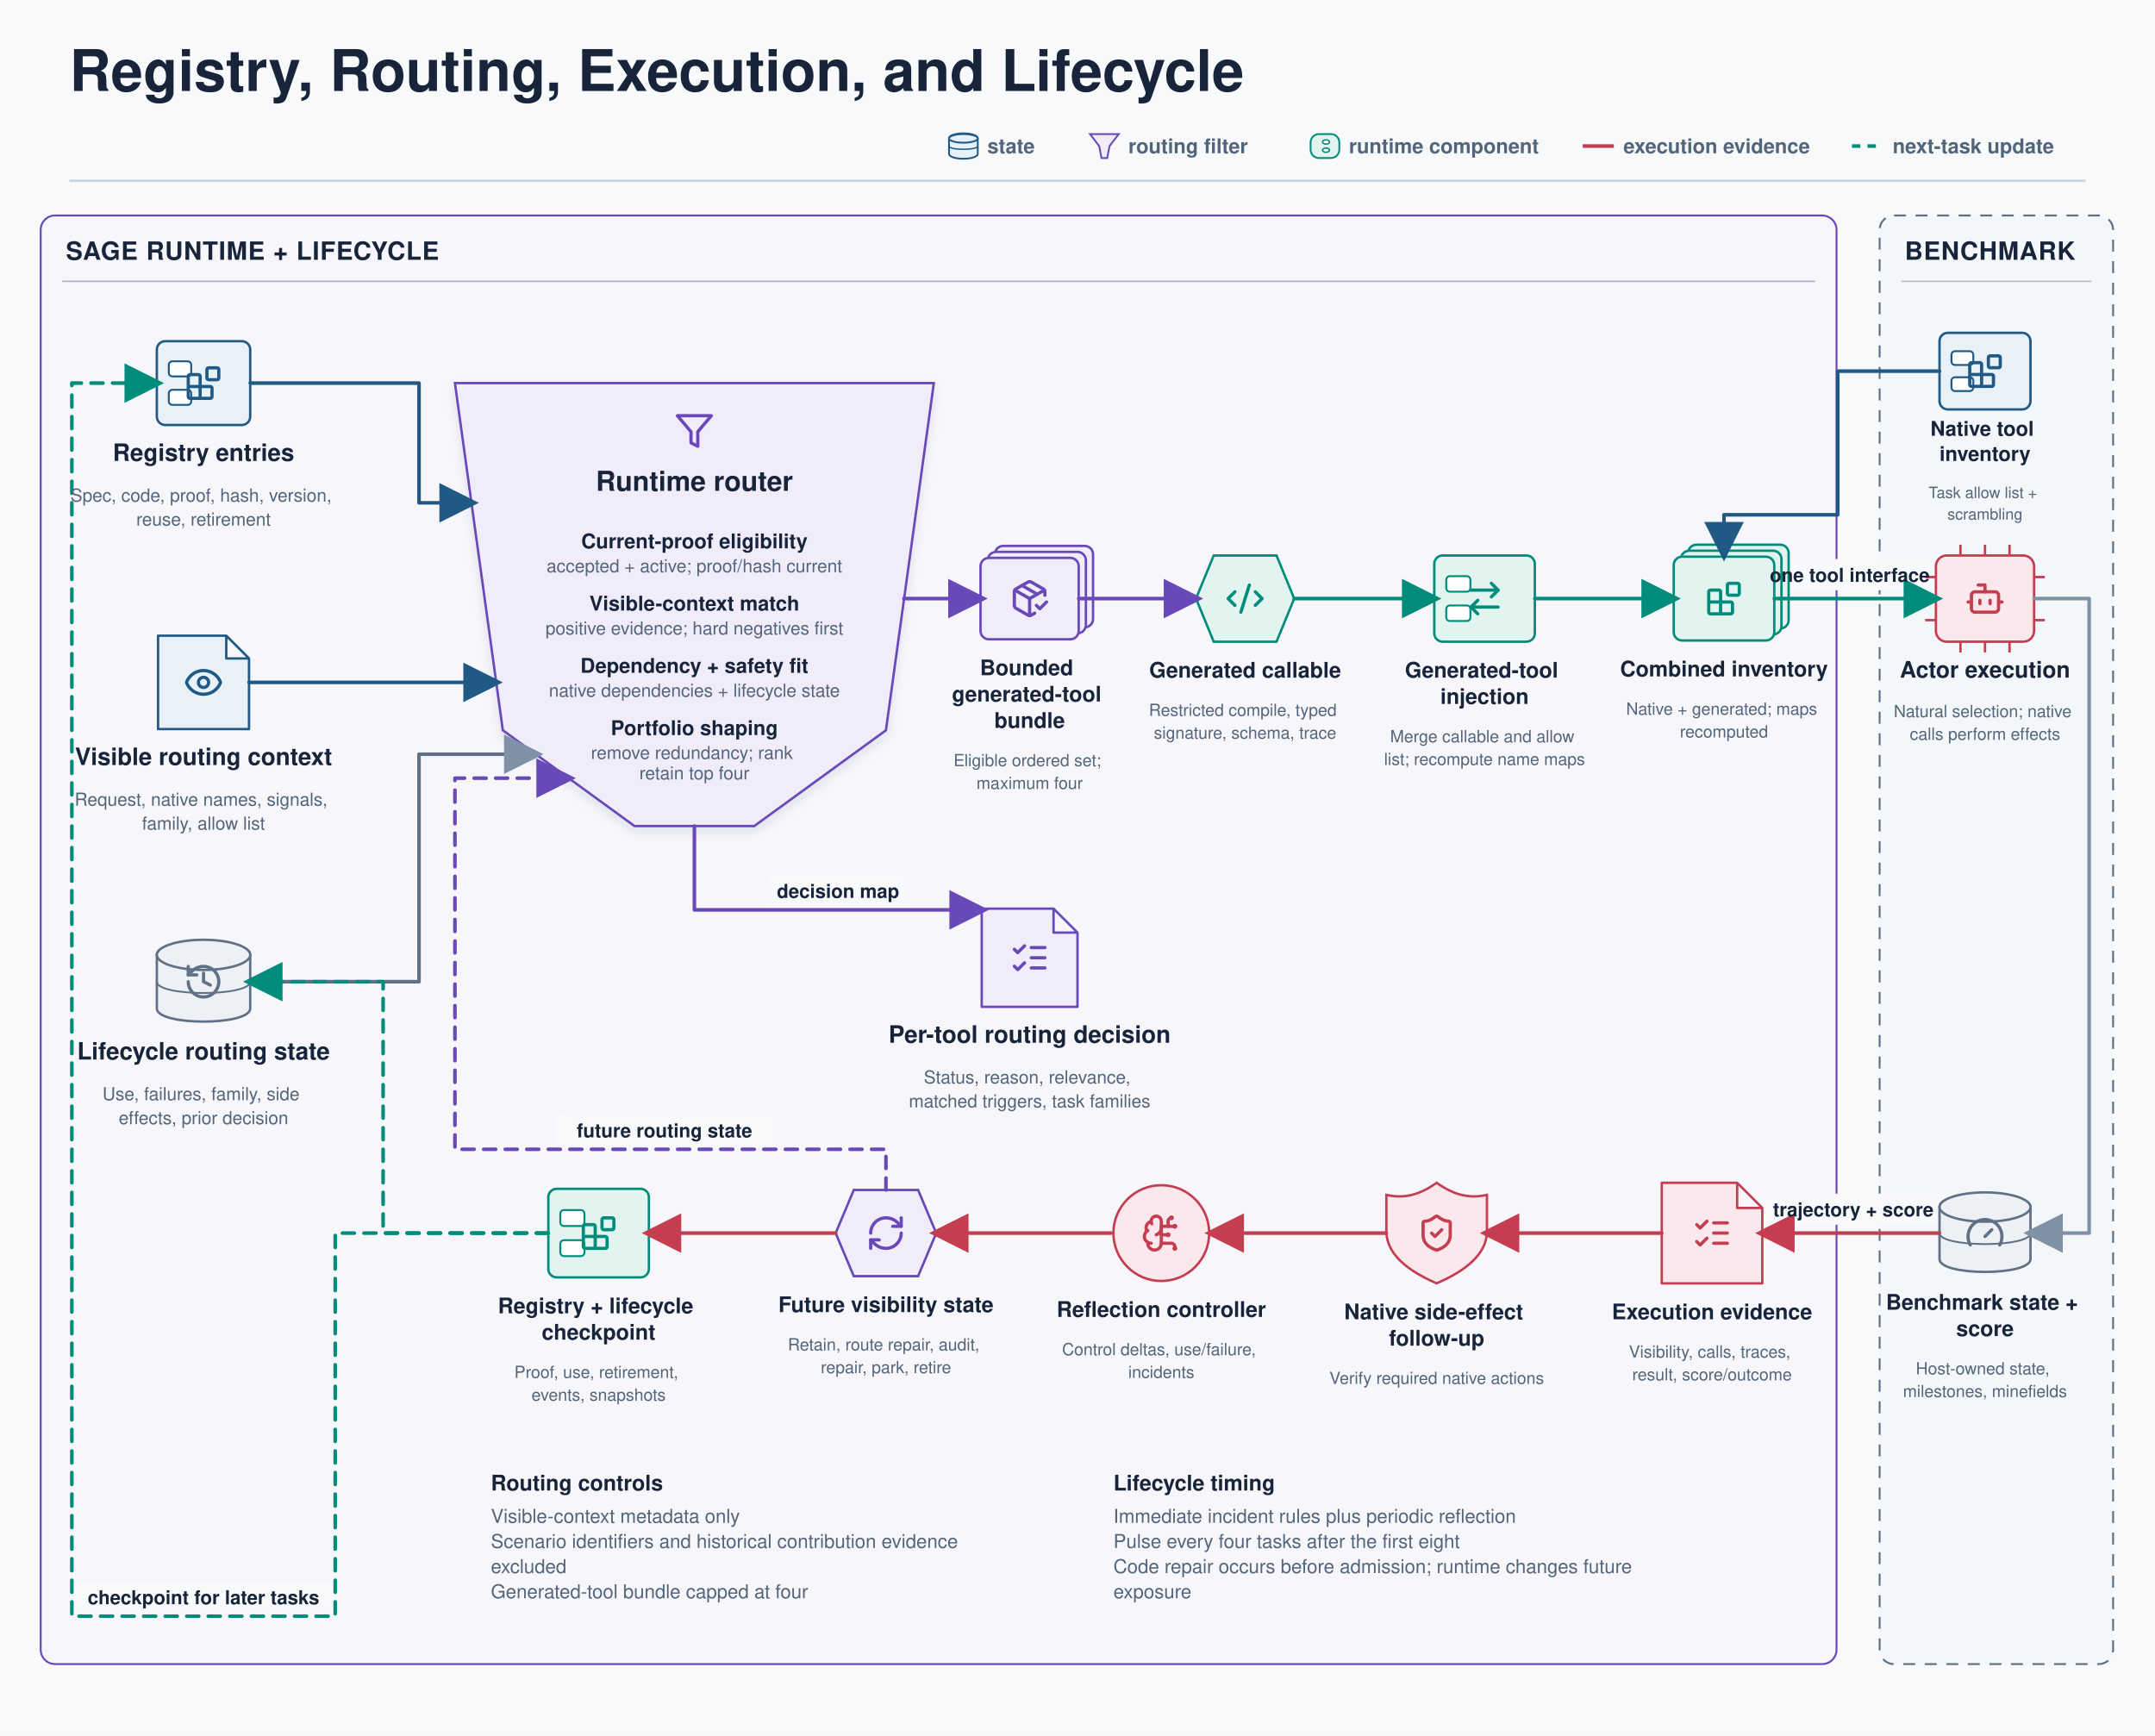
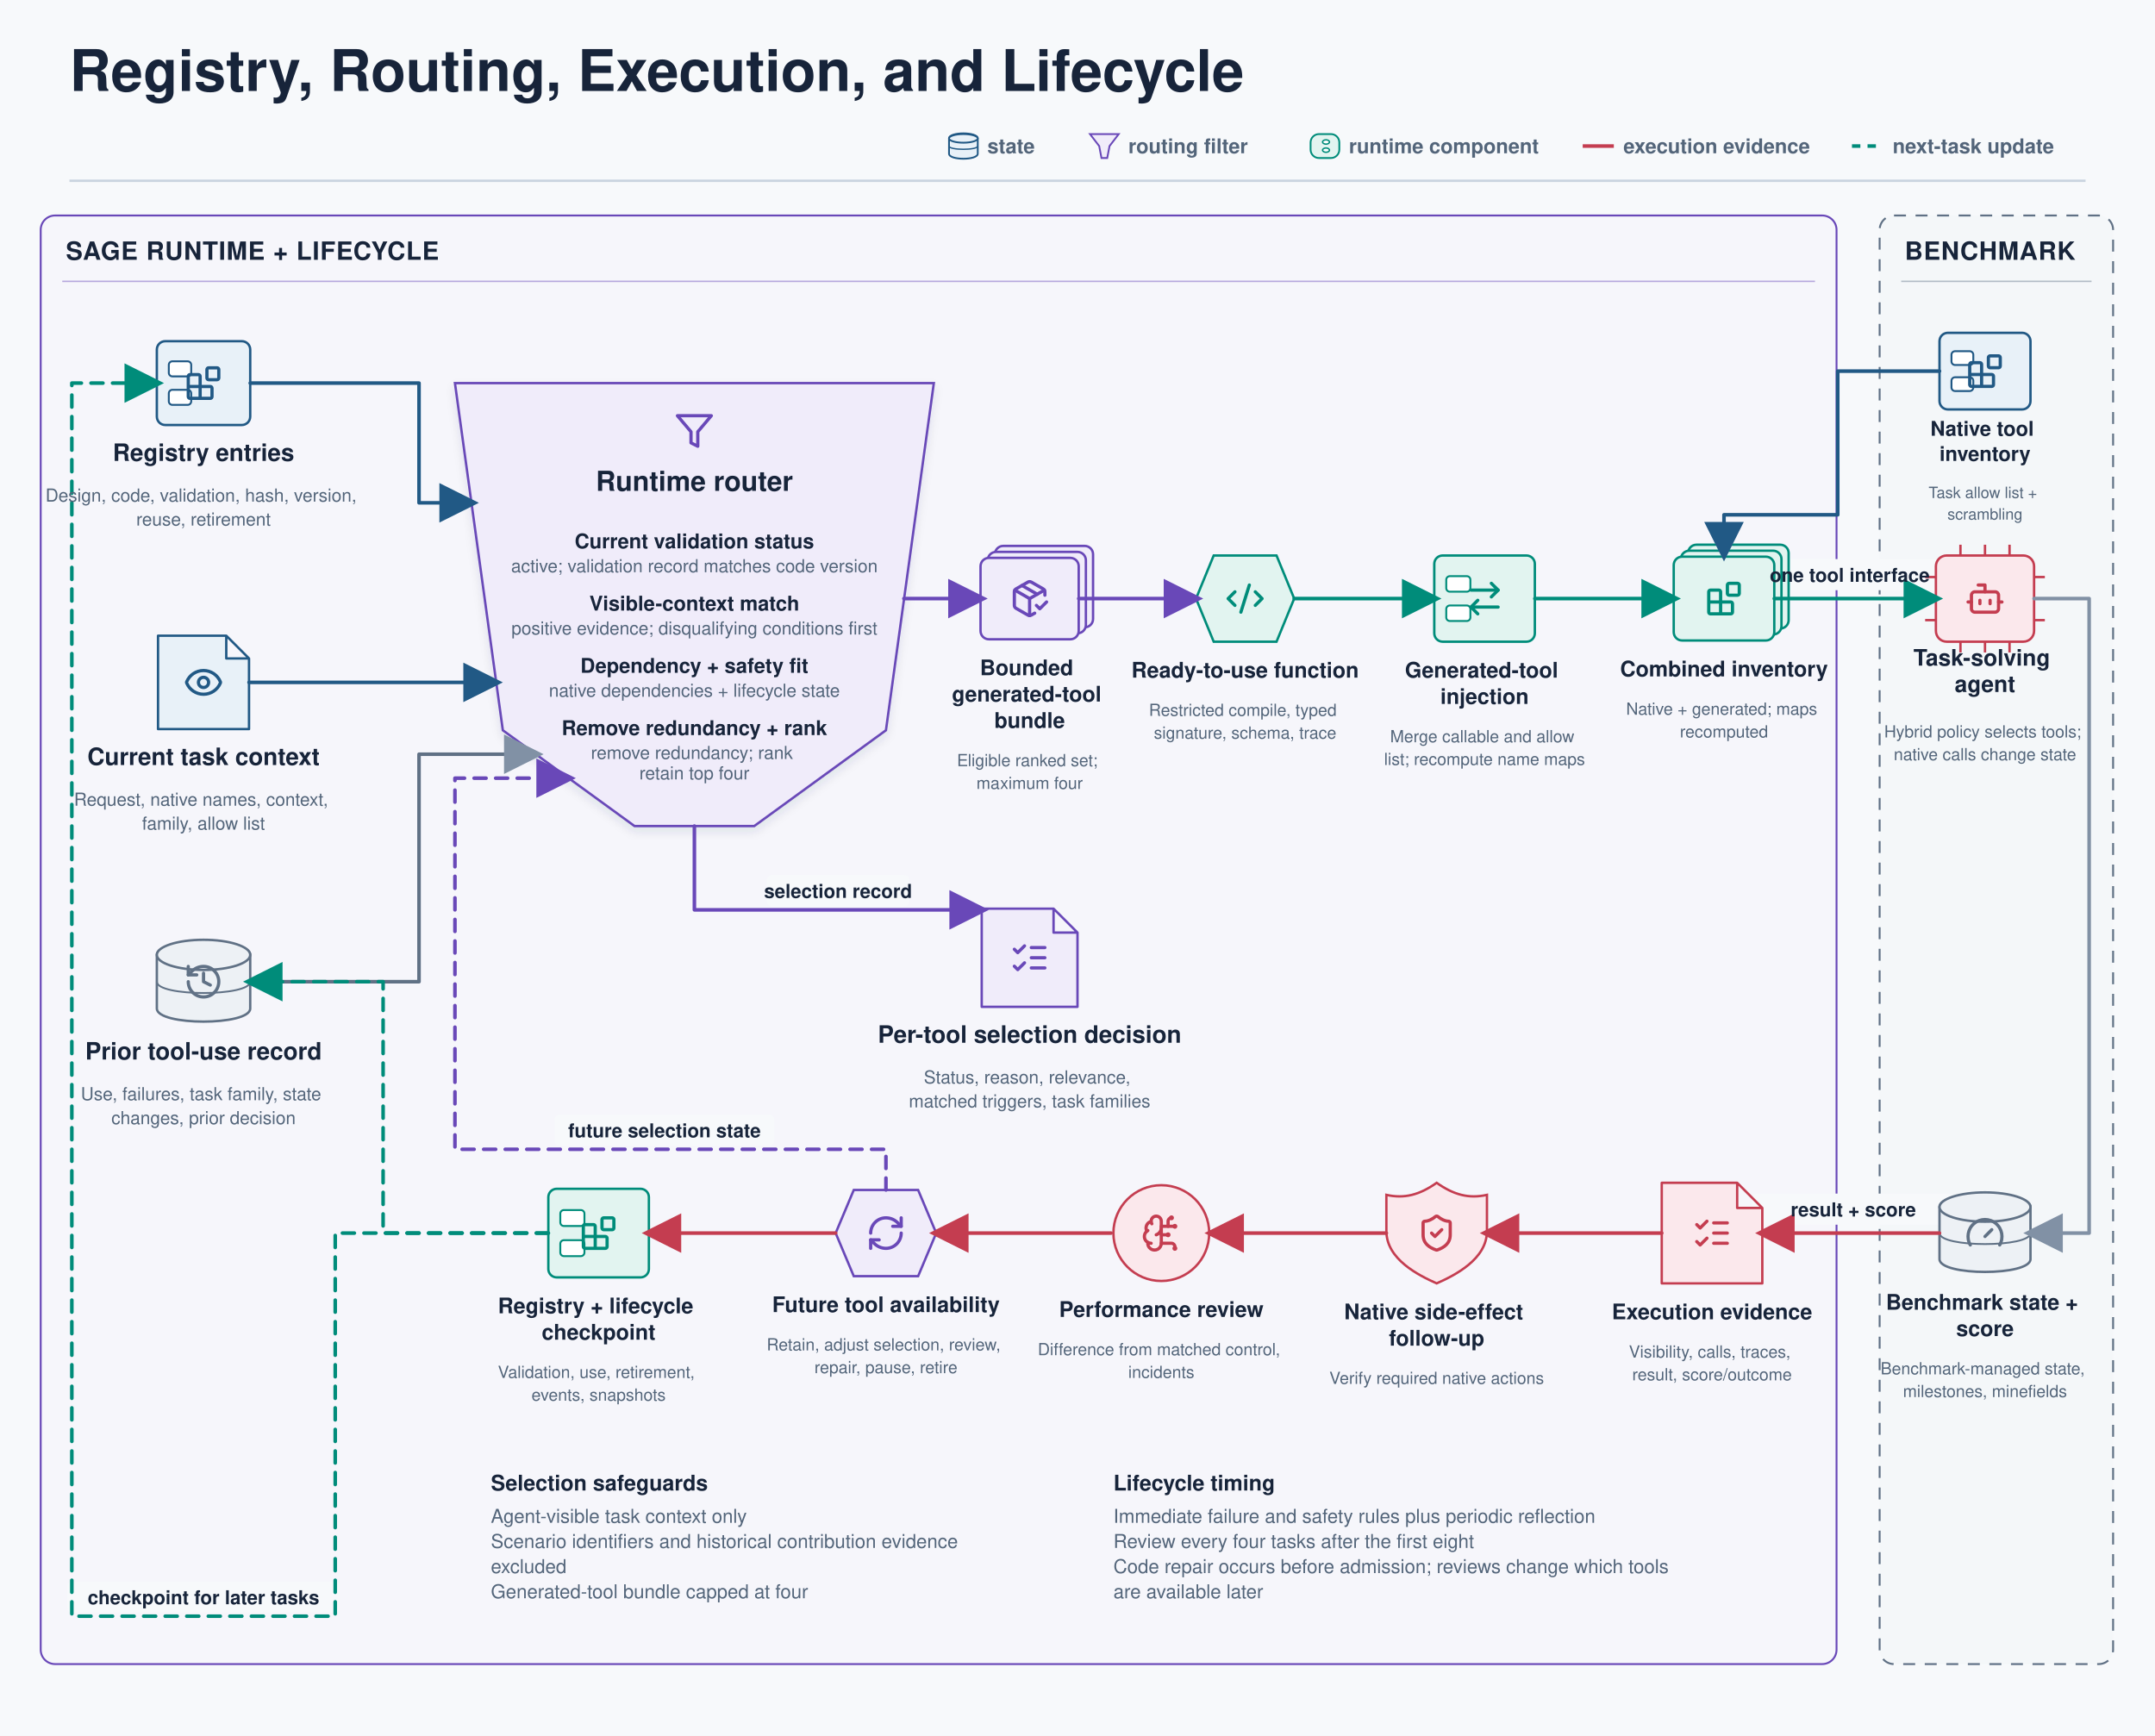
<svg xmlns="http://www.w3.org/2000/svg" width="1800" height="1450" viewBox="0 0 1800 1450" role="img" aria-labelledby="svg-title svg-desc">
  <style>
      text { font-family: "Helvetica Neue", Helvetica, Arial, sans-serif; letter-spacing: 0; fill: #17243A; }
      .figure-title { font-size: 48px; font-weight: 700; }
      .legend { font-size: 17px; font-weight: 600; fill: #53657A; }
      .boundary-label { font-size: 21px; font-weight: 700; letter-spacing: 0.6px; }
      .node-title { font-size: 23px; font-weight: 700; }
      .node-subtitle { font-size: 17px; font-weight: 400; fill: #53657A; }
      .eyebrow { font-size: 15px; font-weight: 700; letter-spacing: 0.5px; }
      .edge-label { font-size: 16px; font-weight: 700; }
      .annotation-title { font-size: 18px; font-weight: 700; }
      .annotation { font-size: 16px; font-weight: 400; fill: #53657A; }
      .router-stage { font-size: 17px; font-weight: 700; }
      .router-detail { font-size: 15px; font-weight: 400; fill: #53657A; }
    </style>
  <defs>
    <filter id="shadow" x="-15%" y="-15%" width="130%" height="145%">
      <feDropShadow dx="0" dy="4" stdDeviation="4" flood-color="#24364F" flood-opacity="0.10" />
    </filter>
    <marker id="arrow-gray" markerWidth="11" markerHeight="11" refX="9" refY="5.5" orient="auto">
      <path d="M0,0 L11,5.5 L0,11 Z" fill="#8191A5" />
    </marker>
    <marker id="arrow-navy" markerWidth="11" markerHeight="11" refX="9" refY="5.5" orient="auto">
      <path d="M0,0 L11,5.5 L0,11 Z" fill="#215985" />
    </marker>
    <marker id="arrow-teal" markerWidth="11" markerHeight="11" refX="9" refY="5.5" orient="auto">
      <path d="M0,0 L11,5.5 L0,11 Z" fill="#008C7A" />
    </marker>
    <marker id="arrow-violet" markerWidth="11" markerHeight="11" refX="9" refY="5.5" orient="auto">
      <path d="M0,0 L11,5.5 L0,11 Z" fill="#6948B8" />
    </marker>
    <marker id="arrow-amber" markerWidth="11" markerHeight="11" refX="9" refY="5.5" orient="auto">
      <path d="M0,0 L11,5.5 L0,11 Z" fill="#B96A00" />
    </marker>
    <marker id="arrow-red" markerWidth="11" markerHeight="11" refX="9" refY="5.5" orient="auto">
      <path d="M0,0 L11,5.5 L0,11 Z" fill="#C43D50" />
    </marker>
  </defs>
  <rect x="0" y="0" width="1800" height="1450" rx="0" fill="#F7F9FB" stroke="none" stroke-width="1.5" />
  <rect x="34" y="180" width="1500" height="1210" rx="12" fill="#F0ECFA" stroke="#6948B8" stroke-width="1.6" fill-opacity="0.2" />
  <line x1="52" y1="235" x2="1516" y2="235" stroke="#6948B8" stroke-width="1.2" opacity="0.45" />
  <rect x="1570" y="180" width="195" height="1210" rx="12" fill="#EDF1F5" stroke="#607185" stroke-width="1.6" stroke-dasharray="10 8" fill-opacity="0.28" />
  <line x1="1588" y1="235" x2="1747" y2="235" stroke="#607185" stroke-width="1.2" opacity="0.45" />
  <rect x="1463.786" y="467" width="162.429" height="26" rx="4" fill="#F7F9FB" stroke="none" stroke-width="1.5" />
  <rect x="1463.722" y="997" width="168.556" height="26" rx="4" fill="#F7F9FB" stroke="none" stroke-width="1.5" />
  <rect x="640.645" y="731" width="118.71" height="26" rx="4" fill="#F7F9FB" stroke="none" stroke-width="1.5" />
  <rect x="463.27" y="931" width="183.46" height="26" rx="4" fill="#F7F9FB" stroke="none" stroke-width="1.5" />
  <rect x="56.08" y="1321" width="227.841" height="26" rx="4" fill="#F7F9FB" stroke="none" stroke-width="1.5" />
  <rect x="131" y="285" width="78" height="70" rx="7" fill="#E8F1F8" stroke="#215985" stroke-width="2" />
  <rect x="141" y="301.8" width="18.72" height="12.6" rx="3" fill="#FFFFFF" stroke="#215985" stroke-width="1.6" />
  <rect x="141" y="325.6" width="18.72" height="12.6" rx="3" fill="#FFFFFF" stroke="#215985" stroke-width="1.6" />
  <path d="M132,531 H189 L208,550 V609 H132 Z M189,531 V550 H208" fill="#E8F1F8" stroke="#215985" stroke-width="2" stroke-linejoin="round" />
  <path d="M131,797.6 C131,783 209,783 209,797.6 V842.4 C209,857 131,857 131,842.4 Z" fill="#EDF1F5" stroke="#607185" stroke-width="2" />
  <ellipse cx="170" cy="797.6" rx="39" ry="12.6" fill="#EDF1F5" stroke="#607185" stroke-width="2" />
  <path d="M131,820 C131,832.6 209,832.6 209,820" fill="none" stroke="#607185" stroke-width="1.5" />
  <polygon points="380,320 780,320 740,610 630,690 530,690 420,610" fill="#F0ECFA" stroke="#6948B8" stroke-width="2" filter="url(#shadow)" />
  <path d="M820,759 H880 L900,779 V841 H820 Z M880,759 V779 H900" fill="#F0ECFA" stroke="#6948B8" stroke-width="2" stroke-linejoin="round" />
  <rect x="831" y="456" width="82" height="68" rx="7" fill="#F0ECFA" stroke="#6948B8" stroke-width="2" />
  <rect x="825" y="461" width="82" height="68" rx="7" fill="#F0ECFA" stroke="#6948B8" stroke-width="2" />
  <rect x="819" y="466" width="82" height="68" rx="7" fill="#F0ECFA" stroke="#6948B8" stroke-width="2" />
  <polygon points="1013.76,464 1066.24,464 1081,500 1066.24,536 1013.76,536 999,500" fill="#E2F4F0" stroke="#008C7A" stroke-width="2" />
  <rect x="1198" y="464" width="84" height="72" rx="7" fill="#E2F4F0" stroke="#008C7A" stroke-width="2" />
  <rect x="1208" y="481.28" width="20.16" height="12.96" rx="3" fill="#FFFFFF" stroke="#008C7A" stroke-width="1.6" />
  <rect x="1208" y="505.76" width="20.16" height="12.96" rx="3" fill="#FFFFFF" stroke="#008C7A" stroke-width="1.6" />
  <rect x="1410" y="455" width="84" height="70" rx="7" fill="#E2F4F0" stroke="#008C7A" stroke-width="2" />
  <rect x="1404" y="460" width="84" height="70" rx="7" fill="#E2F4F0" stroke="#008C7A" stroke-width="2" />
  <rect x="1398" y="465" width="84" height="70" rx="7" fill="#E2F4F0" stroke="#008C7A" stroke-width="2" />
  <rect x="1620" y="278" width="76" height="64" rx="7" fill="#E8F1F8" stroke="#215985" stroke-width="2" />
  <rect x="1630" y="293.36" width="18.24" height="11.52" rx="3" fill="#FFFFFF" stroke="#215985" stroke-width="1.6" />
  <rect x="1630" y="315.12" width="18.24" height="11.52" rx="3" fill="#FFFFFF" stroke="#215985" stroke-width="1.6" />
  <g fill="none" stroke="#C43D50" stroke-width="2">
    <rect x="1617" y="464" width="82" height="72" rx="9" fill="#FBE8EC" stroke="#C43D50" stroke-width="2" />
    <line x1="1608" y1="482" x2="1617" y2="482" />
    <line x1="1699" y1="482" x2="1708" y2="482" />
    <line x1="1637.5" y1="455" x2="1637.5" y2="464" />
    <line x1="1637.5" y1="536" x2="1637.5" y2="545" />
    <line x1="1608" y1="500" x2="1617" y2="500" />
    <line x1="1699" y1="500" x2="1708" y2="500" />
    <line x1="1658" y1="455" x2="1658" y2="464" />
    <line x1="1658" y1="536" x2="1658" y2="545" />
    <line x1="1608" y1="518" x2="1617" y2="518" />
    <line x1="1699" y1="518" x2="1708" y2="518" />
    <line x1="1678.5" y1="455" x2="1678.5" y2="464" />
    <line x1="1678.5" y1="536" x2="1678.5" y2="545" />
  </g>
  <path d="M1620,1008.24 C1620,994 1696,994 1696,1008.24 V1051.76 C1696,1066 1620,1066 1620,1051.76 Z" fill="#EDF1F5" stroke="#607185" stroke-width="2" />
  <ellipse cx="1658" cy="1008.24" rx="38" ry="12.24" fill="#EDF1F5" stroke="#607185" stroke-width="2" />
  <path d="M1620,1030 C1620,1042.24 1696,1042.24 1696,1030" fill="none" stroke="#607185" stroke-width="1.5" />
  <path d="M1388,988 H1451 L1472,1009 V1072 H1388 Z M1451,988 V1009 H1472" fill="#FBE8EC" stroke="#C43D50" stroke-width="2" stroke-linejoin="round" />
  <path d="M1200,988 C1214.28,998.08 1226.88,1001.44 1242,998.08 V1028.32 C1242,1051.84 1215.12,1065.28 1200,1072 C1184.88,1065.28 1158,1051.84 1158,1028.32 V998.08 C1173.12,1001.44 1185.72,998.08 1200,988 Z" fill="#FBE8EC" stroke="#C43D50" stroke-width="2" />
  <circle cx="970" cy="1030" r="40" fill="#FBE8EC" stroke="#C43D50" stroke-width="2" />
  <polygon points="713.12,994 766.88,994 782,1030 766.88,1066 713.12,1066 698,1030" fill="#F0ECFA" stroke="#6948B8" stroke-width="2" />
  <rect x="458" y="993" width="84" height="74" rx="7" fill="#E2F4F0" stroke="#008C7A" stroke-width="2" />
  <rect x="468" y="1010.76" width="20.16" height="13.32" rx="3" fill="#FFFFFF" stroke="#008C7A" stroke-width="1.6" />
  <rect x="468" y="1035.92" width="20.16" height="13.32" rx="3" fill="#FFFFFF" stroke="#008C7A" stroke-width="1.6" />
  <path d="M209 320 H350 V420 H394" fill="none" stroke="#215985" stroke-width="3" stroke-linecap="round" stroke-linejoin="round" marker-end="url(#arrow-navy)" />
  <path d="M208 570 H414" fill="none" stroke="#215985" stroke-width="3" stroke-linecap="round" stroke-linejoin="round" marker-end="url(#arrow-navy)" />
  <path d="M209 820 H350 V630 H448" fill="none" stroke="#607185" stroke-width="3" stroke-linecap="round" stroke-linejoin="round" marker-end="url(#arrow-gray)" />
  <path d="M755 500 H819" fill="none" stroke="#6948B8" stroke-width="3" stroke-linecap="round" stroke-linejoin="round" marker-end="url(#arrow-violet)" />
  <path d="M901 500 H999" fill="none" stroke="#6948B8" stroke-width="3" stroke-linecap="round" stroke-linejoin="round" marker-end="url(#arrow-violet)" />
  <path d="M1081 500 H1198" fill="none" stroke="#008C7A" stroke-width="3" stroke-linecap="round" stroke-linejoin="round" marker-end="url(#arrow-teal)" />
  <path d="M1282 500 H1398" fill="none" stroke="#008C7A" stroke-width="3" stroke-linecap="round" stroke-linejoin="round" marker-end="url(#arrow-teal)" />
  <path d="M1620 310 H1535 V430 H1440 V463" fill="none" stroke="#215985" stroke-width="3" stroke-linecap="round" stroke-linejoin="round" marker-end="url(#arrow-navy)" />
  <path d="M1482 500 H1617" fill="none" stroke="#008C7A" stroke-width="3" stroke-linecap="round" stroke-linejoin="round" marker-end="url(#arrow-teal)" />
  <path d="M1699 500 H1745 V1030 H1696" fill="none" stroke="#8191A5" stroke-width="3" stroke-linecap="round" stroke-linejoin="round" marker-end="url(#arrow-gray)" />
  <path d="M1620 1030 H1472" fill="none" stroke="#C43D50" stroke-width="3" stroke-linecap="round" stroke-linejoin="round" marker-end="url(#arrow-red)" />
  <path d="M1388 1030 H1242" fill="none" stroke="#C43D50" stroke-width="3" stroke-linecap="round" stroke-linejoin="round" marker-end="url(#arrow-red)" />
  <path d="M1158 1030 H1012" fill="none" stroke="#C43D50" stroke-width="3" stroke-linecap="round" stroke-linejoin="round" marker-end="url(#arrow-red)" />
  <path d="M928 1030 H782" fill="none" stroke="#C43D50" stroke-width="3" stroke-linecap="round" stroke-linejoin="round" marker-end="url(#arrow-red)" />
  <path d="M698 1030 H542" fill="none" stroke="#C43D50" stroke-width="3" stroke-linecap="round" stroke-linejoin="round" marker-end="url(#arrow-red)" />
  <path d="M580 690 V760 H820" fill="none" stroke="#6948B8" stroke-width="3" stroke-linecap="round" stroke-linejoin="round" marker-end="url(#arrow-violet)" />
  <path d="M740 994 V960 H380 V650 H475" fill="none" stroke="#6948B8" stroke-width="3" stroke-linecap="round" stroke-linejoin="round" stroke-dasharray="10 8" marker-end="url(#arrow-violet)" />
  <path d="M458 1030 H320 V820 H209" fill="none" stroke="#008C7A" stroke-width="3" stroke-linecap="round" stroke-linejoin="round" stroke-dasharray="10 8" marker-end="url(#arrow-teal)" />
  <path d="M458 1030 H280 V1350 H60 V320 H131" fill="none" stroke="#008C7A" stroke-width="3" stroke-linecap="round" stroke-linejoin="round" stroke-dasharray="10 8" marker-end="url(#arrow-teal)" />
  <text class="figure-title" x="58" y="76">Registry, Routing, Execution, and Lifecycle</text>
  <path d="M792.685,115.6 C792.685,110 816.685,110 816.685,115.6 V128.4 C816.685,134 792.685,134 792.685,128.4 Z" fill="#E8F1F8" stroke="#215985" stroke-width="1.5" />
  <ellipse cx="804.685" cy="115.6" rx="12" ry="3.6" fill="#E8F1F8" stroke="#215985" stroke-width="1.5" />
  <path d="M792.685,122 C792.685,125.6 816.685,125.6 816.685,122" fill="none" stroke="#215985" stroke-width="1.125" />
  <text class="legend" x="824.685" y="128">state</text>
  <polygon points="910.432,112 934.432,112 926.752,122 924.832,132 920.032,132 918.112,122" fill="#F0ECFA" stroke="#6948B8" stroke-width="1.5" />
  <text class="legend" x="942.432" y="128">routing filter</text>
  <rect x="1094.688" y="112" width="24" height="20" rx="7" fill="#E2F4F0" stroke="#008C7A" stroke-width="1.5" />
  <rect x="1104.688" y="116.8" width="5.76" height="3.6" rx="3" fill="#FFFFFF" stroke="#008C7A" stroke-width="1.2" />
  <rect x="1104.688" y="123.6" width="5.76" height="3.6" rx="3" fill="#FFFFFF" stroke="#008C7A" stroke-width="1.2" />
  <text class="legend" x="1126.688" y="128">runtime component</text>
  <line x1="1321.988" y1="122" x2="1347.988" y2="122" stroke="#C43D50" stroke-width="3" />
  <text class="legend" x="1355.988" y="128">execution evidence</text>
  <line x1="1546.888" y1="122" x2="1572.888" y2="122" stroke="#008C7A" stroke-width="3" stroke-dasharray="7 6" />
  <text class="legend" x="1580.888" y="128">next-task update</text>
  <line x1="58" y1="151" x2="1742" y2="151" stroke="#C9D4DF" stroke-width="2" />
  <text class="boundary-label" x="55" y="217" fill="#6948B8">SAGE RUNTIME + LIFECYCLE</text>
  <text class="boundary-label" x="1591" y="217" fill="#607185">BENCHMARK</text>
  <text class="edge-label" x="1545" y="486" text-anchor="middle" fill="#008C7A">one tool interface</text>
-   <text class="edge-label" x="1548" y="1016" text-anchor="middle" fill="#C43D50">trajectory + score</text>
-   <text class="edge-label" x="700" y="750" text-anchor="middle" fill="#6948B8">decision map</text>
-   <text class="edge-label" x="555" y="950" text-anchor="middle" fill="#6948B8">future routing state</text>
+   <text class="edge-label" x="1548" y="1016" text-anchor="middle" fill="#C43D50">result + score</text>
+   <text class="edge-label" x="700" y="750" text-anchor="middle" fill="#6948B8">selection record</text>
+   <text class="edge-label" x="555" y="950" text-anchor="middle" fill="#6948B8">future selection state</text>
  <text class="edge-label" x="170" y="1340" text-anchor="middle" fill="#008C7A">checkpoint for later tasks</text>
  <g transform="translate(153 303) scale(1.416667)" fill="none" stroke="#215985" stroke-width="1.9" stroke-linecap="round" stroke-linejoin="round">
    <rect width="7" height="7" x="14" y="3" rx="1" />
    <path d="M10 21V8a1 1 0 0 0-1-1H4a1 1 0 0 0-1 1v12a1 1 0 0 0 1 1h12a1 1 0 0 0 1-1v-5a1 1 0 0 0-1-1H3" />
  </g>
  <text class="node-title" x="170" y="385" text-anchor="middle" style="font-size:20px">
    <tspan x="170" dy="0">Registry entries</tspan>
  </text>
  <text class="node-subtitle" x="170" y="419" text-anchor="middle" style="font-size:15px">
-     <tspan x="170" dy="0">Spec, code, proof, hash, version,</tspan>
+     <tspan x="170" dy="0">Design, code, validation, hash, version,</tspan>
    <tspan x="170" dy="20">reuse, retirement</tspan>
  </text>
  <g transform="translate(153 553) scale(1.416667)" fill="none" stroke="#215985" stroke-width="1.9" stroke-linecap="round" stroke-linejoin="round">
    <path d="M2.062 12.348a1 1 0 0 1 0-.696 10.75 10.75 0 0 1 19.876 0 1 1 0 0 1 0 .696 10.75 10.75 0 0 1-19.876 0" />
    <circle cx="12" cy="12" r="3" />
  </g>
  <text class="node-title" x="170" y="639" text-anchor="middle" style="font-size:20px">
-     <tspan x="170" dy="0">Visible routing context</tspan>
+     <tspan x="170" dy="0">Current task context</tspan>
  </text>
  <text class="node-subtitle" x="170" y="673" text-anchor="middle" style="font-size:15px">
-     <tspan x="170" dy="0">Request, native names, signals,</tspan>
+     <tspan x="170" dy="0">Request, native names, context,</tspan>
    <tspan x="170" dy="20">family, allow list</tspan>
  </text>
  <g transform="translate(153 803) scale(1.416667)" fill="none" stroke="#607185" stroke-width="1.9" stroke-linecap="round" stroke-linejoin="round">
    <path d="M3 12a9 9 0 1 0 9-9 9.75 9.75 0 0 0-6.74 2.74L3 8" />
    <path d="M3 3v5h5" />
    <path d="M12 7v5l4 2" />
  </g>
  <text class="node-title" x="170" y="885" text-anchor="middle" style="font-size:20px">
-     <tspan x="170" dy="0">Lifecycle routing state</tspan>
+     <tspan x="170" dy="0">Prior tool-use record</tspan>
  </text>
  <text class="node-subtitle" x="170" y="919" text-anchor="middle" style="font-size:15px">
-     <tspan x="170" dy="0">Use, failures, family, side</tspan>
-     <tspan x="170" dy="20">effects, prior decision</tspan>
+     <tspan x="170" dy="0">Use, failures, task family, state</tspan>
+     <tspan x="170" dy="20">changes, prior decision</tspan>
  </text>
  <g transform="translate(563 343) scale(1.416667)" fill="none" stroke="#6948B8" stroke-width="1.9" stroke-linecap="round" stroke-linejoin="round">
    <polygon points="22 3 2 3 10 12.46 10 19 14 21 14 12.46 22 3" />
  </g>
  <text class="node-title" x="580" y="410" text-anchor="middle" style="font-size:23px">Runtime router</text>
-   <text class="router-stage" x="580" y="458" text-anchor="middle">Current-proof eligibility</text>
+   <text class="router-stage" x="580" y="458" text-anchor="middle">Current validation status</text>
  <text class="router-detail" x="580" y="478" text-anchor="middle">
-     <tspan x="580" dy="0">accepted + active; proof/hash current</tspan>
+     <tspan x="580" dy="0">active; validation record matches code version</tspan>
  </text>
  <text class="router-stage" x="580" y="510" text-anchor="middle">Visible-context match</text>
  <text class="router-detail" x="580" y="530" text-anchor="middle">
-     <tspan x="580" dy="0">positive evidence; hard negatives first</tspan>
+     <tspan x="580" dy="0">positive evidence; disqualifying conditions first</tspan>
  </text>
  <text class="router-stage" x="580" y="562" text-anchor="middle">Dependency + safety fit</text>
  <text class="router-detail" x="580" y="582" text-anchor="middle">
    <tspan x="580" dy="0">native dependencies + lifecycle state</tspan>
  </text>
-   <text class="router-stage" x="580" y="614" text-anchor="middle">Portfolio shaping</text>
+   <text class="router-stage" x="580" y="614" text-anchor="middle">Remove redundancy + rank</text>
  <text class="router-detail" x="580" y="634" text-anchor="middle">
    <tspan x="580" dy="0">remove redundancy; rank</tspan>
    <tspan x="580" dy="17">retain top four</tspan>
  </text>
  <g transform="translate(843 783) scale(1.416667)" fill="none" stroke="#6948B8" stroke-width="1.9" stroke-linecap="round" stroke-linejoin="round">
    <path d="m3 17 2 2 4-4" />
    <path d="m3 7 2 2 4-4" />
    <path d="M13 6h8" />
    <path d="M13 12h8" />
    <path d="M13 18h8" />
  </g>
  <text class="node-title" x="860" y="871" text-anchor="middle" style="font-size:20px">
-     <tspan x="860" dy="0">Per-tool routing decision</tspan>
+     <tspan x="860" dy="0">Per-tool selection decision</tspan>
  </text>
  <text class="node-subtitle" x="860" y="905" text-anchor="middle" style="font-size:15px">
    <tspan x="860" dy="0">Status, reason, relevance,</tspan>
    <tspan x="860" dy="20">matched triggers, task families</tspan>
  </text>
  <g transform="translate(843 483) scale(1.416667)" fill="none" stroke="#6948B8" stroke-width="1.9" stroke-linecap="round" stroke-linejoin="round">
    <path d="m16 16 2 2 4-4" />
    <path d="M21 10V8a2 2 0 0 0-1-1.73l-7-4a2 2 0 0 0-2 0l-7 4A2 2 0 0 0 3 8v8a2 2 0 0 0 1 1.73l7 4a2 2 0 0 0 2 0l2-1.14" />
    <path d="m7.5 4.27 9 5.15" />
    <polyline points="3.29 7 12 12 20.71 7" />
    <line x1="12" x2="12" y1="22" y2="12" />
  </g>
  <text class="node-title" x="860" y="564" text-anchor="middle" style="font-size:18px">
    <tspan x="860" dy="0">Bounded</tspan>
    <tspan x="860" dy="22">generated-tool</tspan>
    <tspan x="860" dy="22">bundle</tspan>
  </text>
  <text class="node-subtitle" x="860" y="640" text-anchor="middle" style="font-size:14px">
-     <tspan x="860" dy="0">Eligible ordered set;</tspan>
+     <tspan x="860" dy="0">Eligible ranked set;</tspan>
    <tspan x="860" dy="19">maximum four</tspan>
  </text>
  <g transform="translate(1023 483) scale(1.416667)" fill="none" stroke="#008C7A" stroke-width="1.9" stroke-linecap="round" stroke-linejoin="round">
    <path d="m18 16 4-4-4-4" />
    <path d="m6 8-4 4 4 4" />
    <path d="m14.5 4-5 16" />
  </g>
  <text class="node-title" x="1040" y="566" text-anchor="middle" style="font-size:18px">
-     <tspan x="1040" dy="0">Generated callable</tspan>
+     <tspan x="1040" dy="0">Ready-to-use function</tspan>
  </text>
  <text class="node-subtitle" x="1040" y="598" text-anchor="middle" style="font-size:14px">
    <tspan x="1040" dy="0">Restricted compile, typed</tspan>
    <tspan x="1040" dy="19">signature, schema, trace</tspan>
  </text>
  <g transform="translate(1223 483) scale(1.416667)" fill="none" stroke="#008C7A" stroke-width="1.9" stroke-linecap="round" stroke-linejoin="round">
    <path d="m16 3 4 4-4 4" />
    <path d="M20 7H4" />
    <path d="m8 21-4-4 4-4" />
    <path d="M4 17h16" />
  </g>
  <text class="node-title" x="1240" y="566" text-anchor="middle" style="font-size:18px">
    <tspan x="1240" dy="0">Generated-tool</tspan>
    <tspan x="1240" dy="22">injection</tspan>
  </text>
  <text class="node-subtitle" x="1240" y="620" text-anchor="middle" style="font-size:14px">
    <tspan x="1240" dy="0">Merge callable and allow</tspan>
    <tspan x="1240" dy="19">list; recompute name maps</tspan>
  </text>
  <g transform="translate(1423 483) scale(1.416667)" fill="none" stroke="#008C7A" stroke-width="1.9" stroke-linecap="round" stroke-linejoin="round">
    <rect width="7" height="7" x="14" y="3" rx="1" />
    <path d="M10 21V8a1 1 0 0 0-1-1H4a1 1 0 0 0-1 1v12a1 1 0 0 0 1 1h12a1 1 0 0 0 1-1v-5a1 1 0 0 0-1-1H3" />
  </g>
  <text class="node-title" x="1440" y="565" text-anchor="middle" style="font-size:18px">
    <tspan x="1440" dy="0">Combined inventory</tspan>
  </text>
  <text class="node-subtitle" x="1440" y="597" text-anchor="middle" style="font-size:14px">
    <tspan x="1440" dy="0">Native + generated; maps</tspan>
    <tspan x="1440" dy="19">recomputed</tspan>
  </text>
  <g transform="translate(1641 293) scale(1.416667)" fill="none" stroke="#215985" stroke-width="1.9" stroke-linecap="round" stroke-linejoin="round">
    <rect width="7" height="7" x="14" y="3" rx="1" />
    <path d="M10 21V8a1 1 0 0 0-1-1H4a1 1 0 0 0-1 1v12a1 1 0 0 0 1 1h12a1 1 0 0 0 1-1v-5a1 1 0 0 0-1-1H3" />
  </g>
  <text class="node-title" x="1658" y="364" text-anchor="middle" style="font-size:17px">
    <tspan x="1658" dy="0">Native tool</tspan>
    <tspan x="1658" dy="21">inventory</tspan>
  </text>
  <text class="node-subtitle" x="1658" y="416" text-anchor="middle" style="font-size:13px">
    <tspan x="1658" dy="0">Task allow list +</tspan>
    <tspan x="1658" dy="18">scrambling</tspan>
  </text>
  <g transform="translate(1641 483) scale(1.416667)" fill="none" stroke="#C43D50" stroke-width="1.9" stroke-linecap="round" stroke-linejoin="round">
    <path d="M12 8V4H8" />
    <rect width="16" height="12" x="4" y="8" rx="2" />
    <path d="M2 14h2" />
    <path d="M20 14h2" />
    <path d="M15 13v2" />
    <path d="M9 13v2" />
  </g>
-   <text class="node-title" x="1658" y="566" text-anchor="middle" style="font-size:19px">
-     <tspan x="1658" dy="0">Actor execution</tspan>
-   </text>
-   <text class="node-subtitle" x="1658" y="599" text-anchor="middle" style="font-size:14px">
-     <tspan x="1658" dy="0">Natural selection; native</tspan>
-     <tspan x="1658" dy="19">calls perform effects</tspan>
+   <text class="node-title" x="1658" y="556" text-anchor="middle" style="font-size:19px">
+     <tspan x="1658" dy="0">Task-solving</tspan>
+     <tspan x="1658" dy="22">agent</tspan>
+   </text>
+   <text class="node-subtitle" x="1658" y="616" text-anchor="middle" style="font-size:14px">
+     <tspan x="1658" dy="0">Hybrid policy selects tools;</tspan>
+     <tspan x="1658" dy="19">native calls change state</tspan>
  </text>
  <g transform="translate(1641 1013) scale(1.416667)" fill="none" stroke="#607185" stroke-width="1.9" stroke-linecap="round" stroke-linejoin="round">
    <path d="m12 14 4-4" />
    <path d="M3.34 19a10 10 0 1 1 17.32 0" />
  </g>
  <text class="node-title" x="1658" y="1094" text-anchor="middle" style="font-size:18px">
    <tspan x="1658" dy="0">Benchmark state +</tspan>
    <tspan x="1658" dy="22">score</tspan>
  </text>
  <text class="node-subtitle" x="1658" y="1148" text-anchor="middle" style="font-size:14px">
-     <tspan x="1658" dy="0">Host-owned state,</tspan>
+     <tspan x="1658" dy="0">Benchmark-managed state,</tspan>
    <tspan x="1658" dy="19">milestones, minefields</tspan>
  </text>
  <g transform="translate(1413 1013) scale(1.416667)" fill="none" stroke="#C43D50" stroke-width="1.9" stroke-linecap="round" stroke-linejoin="round">
    <path d="m3 17 2 2 4-4" />
    <path d="m3 7 2 2 4-4" />
    <path d="M13 6h8" />
    <path d="M13 12h8" />
    <path d="M13 18h8" />
  </g>
  <text class="node-title" x="1430" y="1102" text-anchor="middle" style="font-size:18px">
    <tspan x="1430" dy="0">Execution evidence</tspan>
  </text>
  <text class="node-subtitle" x="1430" y="1134" text-anchor="middle" style="font-size:14px">
    <tspan x="1430" dy="0">Visibility, calls, traces,</tspan>
    <tspan x="1430" dy="19">result, score/outcome</tspan>
  </text>
  <g transform="translate(1183 1013) scale(1.416667)" fill="none" stroke="#C43D50" stroke-width="1.9" stroke-linecap="round" stroke-linejoin="round">
    <path d="M20 13c0 5-3.5 7.5-7.66 8.95a1 1 0 0 1-.67-.01C7.5 20.5 4 18 4 13V6a1 1 0 0 1 1-1c2 0 4.5-1.2 6.24-2.72a1.17 1.17 0 0 1 1.52 0C14.51 3.81 17 5 19 5a1 1 0 0 1 1 1z" />
    <path d="m9 12 2 2 4-4" />
  </g>
  <text class="node-title" x="1200" y="1102" text-anchor="middle" style="font-size:18px">
    <tspan x="1200" dy="0">Native side-effect</tspan>
    <tspan x="1200" dy="22">follow-up</tspan>
  </text>
  <text class="node-subtitle" x="1200" y="1156" text-anchor="middle" style="font-size:14px">
    <tspan x="1200" dy="0">Verify required native actions</tspan>
  </text>
  <g transform="translate(953 1013) scale(1.416667)" fill="none" stroke="#C43D50" stroke-width="1.9" stroke-linecap="round" stroke-linejoin="round">
    <path d="M12 5a3 3 0 1 0-5.997.125 4 4 0 0 0-2.526 5.77 4 4 0 0 0 .556 6.588A4 4 0 1 0 12 18Z" />
    <path d="M9 13a4.5 4.5 0 0 0 3-4" />
    <path d="M6.003 5.125A3 3 0 0 0 6.401 6.5" />
    <path d="M3.477 10.896a4 4 0 0 1 .585-.396" />
    <path d="M6 18a4 4 0 0 1-1.967-.516" />
    <path d="M12 13h4" />
    <path d="M12 18h6a2 2 0 0 1 2 2v1" />
    <path d="M12 8h8" />
    <path d="M16 8V5a2 2 0 0 1 2-2" />
    <circle cx="16" cy="13" r=".5" />
    <circle cx="18" cy="3" r=".5" />
    <circle cx="20" cy="21" r=".5" />
    <circle cx="20" cy="8" r=".5" />
  </g>
  <text class="node-title" x="970" y="1100" text-anchor="middle" style="font-size:18px">
-     <tspan x="970" dy="0">Reflection controller</tspan>
+     <tspan x="970" dy="0">Performance review</tspan>
  </text>
  <text class="node-subtitle" x="970" y="1132" text-anchor="middle" style="font-size:14px">
-     <tspan x="970" dy="0">Control deltas, use/failure,</tspan>
+     <tspan x="970" dy="0">Difference from matched control,</tspan>
    <tspan x="970" dy="19">incidents</tspan>
  </text>
  <g transform="translate(723 1013) scale(1.416667)" fill="none" stroke="#6948B8" stroke-width="1.9" stroke-linecap="round" stroke-linejoin="round">
    <path d="M3 12a9 9 0 0 1 9-9 9.75 9.75 0 0 1 6.74 2.74L21 8" />
    <path d="M21 3v5h-5" />
    <path d="M21 12a9 9 0 0 1-9 9 9.75 9.75 0 0 1-6.74-2.74L3 16" />
    <path d="M8 16H3v5" />
  </g>
  <text class="node-title" x="740" y="1096" text-anchor="middle" style="font-size:18px">
-     <tspan x="740" dy="0">Future visibility state</tspan>
+     <tspan x="740" dy="0">Future tool availability</tspan>
  </text>
  <text class="node-subtitle" x="740" y="1128" text-anchor="middle" style="font-size:14px">
-     <tspan x="740" dy="0">Retain, route repair, audit,</tspan>
-     <tspan x="740" dy="19">repair, park, retire</tspan>
+     <tspan x="740" dy="0">Retain, adjust selection, review,</tspan>
+     <tspan x="740" dy="19">repair, pause, retire</tspan>
  </text>
  <g transform="translate(483 1013) scale(1.416667)" fill="none" stroke="#008C7A" stroke-width="1.9" stroke-linecap="round" stroke-linejoin="round">
    <rect width="7" height="7" x="14" y="3" rx="1" />
    <path d="M10 21V8a1 1 0 0 0-1-1H4a1 1 0 0 0-1 1v12a1 1 0 0 0 1 1h12a1 1 0 0 0 1-1v-5a1 1 0 0 0-1-1H3" />
  </g>
  <text class="node-title" x="500" y="1097" text-anchor="middle" style="font-size:18px">
    <tspan x="500" dy="0">Registry + lifecycle</tspan>
    <tspan x="500" dy="22">checkpoint</tspan>
  </text>
  <text class="node-subtitle" x="500" y="1151" text-anchor="middle" style="font-size:14px">
-     <tspan x="500" dy="0">Proof, use, retirement,</tspan>
+     <tspan x="500" dy="0">Validation, use, retirement,</tspan>
    <tspan x="500" dy="19">events, snapshots</tspan>
  </text>
-   <text class="annotation-title" x="410" y="1245" fill="#6948B8">Routing controls</text>
+   <text class="annotation-title" x="410" y="1245" fill="#6948B8">Selection safeguards</text>
  <text class="annotation" x="410" y="1272" text-anchor="start">
-     <tspan x="410" dy="0">Visible-context metadata only</tspan>
+     <tspan x="410" dy="0">Agent-visible task context only</tspan>
    <tspan x="410" dy="21">Scenario identifiers and historical contribution evidence</tspan>
    <tspan x="410" dy="21">excluded</tspan>
    <tspan x="410" dy="21">Generated-tool bundle capped at four</tspan>
  </text>
  <text class="annotation-title" x="930" y="1245" fill="#C43D50">Lifecycle timing</text>
  <text class="annotation" x="930" y="1272" text-anchor="start">
-     <tspan x="930" dy="0">Immediate incident rules plus periodic reflection</tspan>
-     <tspan x="930" dy="21">Pulse every four tasks after the first eight</tspan>
-     <tspan x="930" dy="21">Code repair occurs before admission; runtime changes future</tspan>
-     <tspan x="930" dy="21">exposure</tspan>
+     <tspan x="930" dy="0">Immediate failure and safety rules plus periodic reflection</tspan>
+     <tspan x="930" dy="21">Review every four tasks after the first eight</tspan>
+     <tspan x="930" dy="21">Code repair occurs before admission; reviews change which tools</tspan>
+     <tspan x="930" dy="21">are available later</tspan>
  </text>
</svg>
